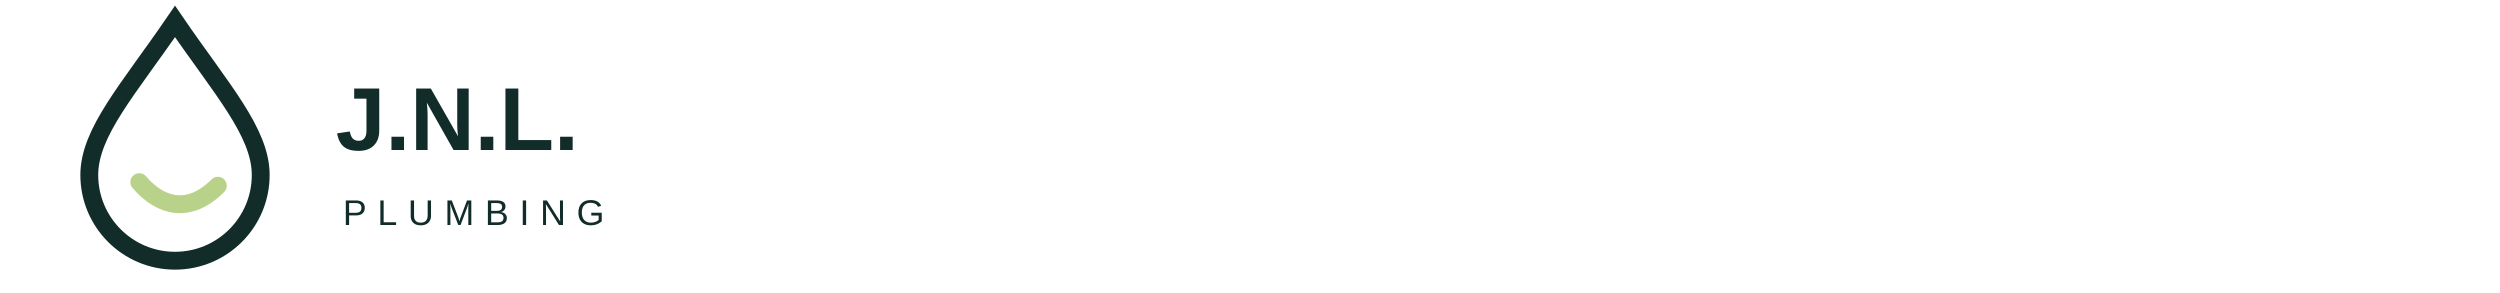
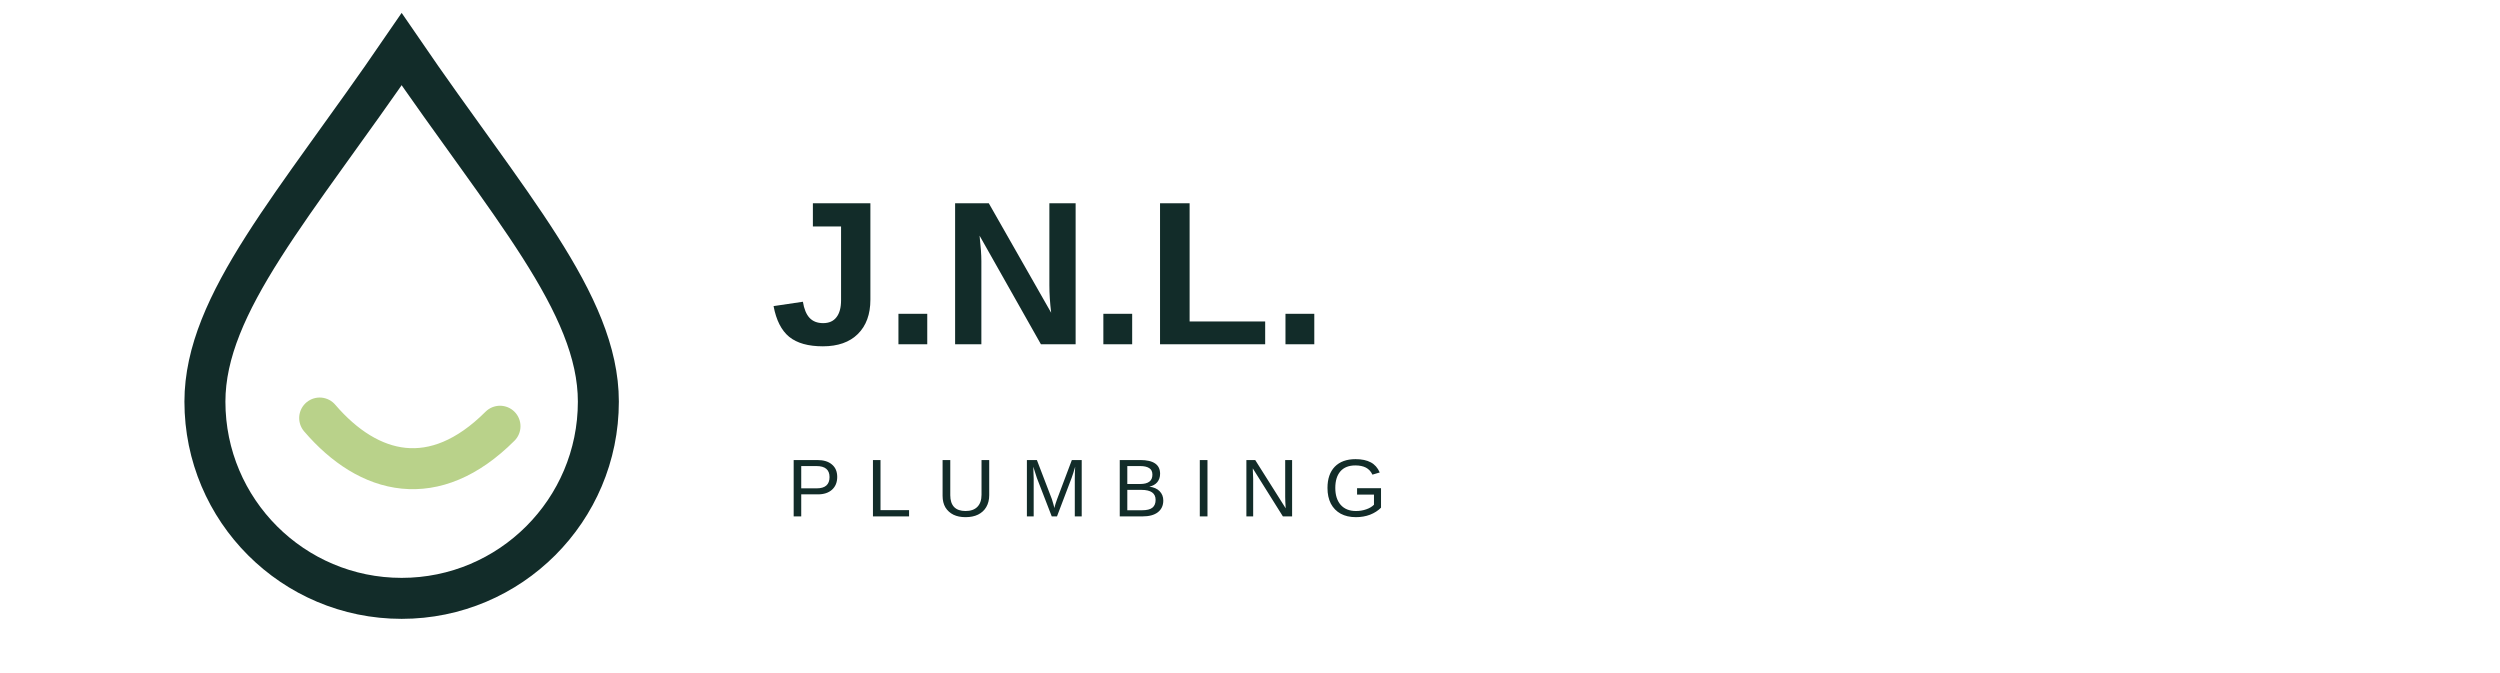
- <svg xmlns="http://www.w3.org/2000/svg" viewBox="0 0 700 82" role="img" aria-label="J.N.L. Plumbing Corp. logo concept C">
+ <svg xmlns="http://www.w3.org/2000/svg" viewBox="0 0 305 82" role="img" aria-label="J.N.L. Plumbing Corp. logo concept C">
  <path d="M49 6c-13 19-24 31-24 43a24 24 0 0 0 48 0C73 37 62 25 49 6Z" fill="none" stroke="#122c29" stroke-width="5" />
  <path d="M39 51c6 7 14 9 22 1" fill="none" stroke="#b9d28a" stroke-width="5" stroke-linecap="round" />
  <text x="94" y="42" fill="#122c29" font-family="Arial,sans-serif" font-size="25" font-weight="800">J.N.L.</text>
  <text x="96" y="63" fill="#122c29" font-family="Arial,sans-serif" font-size="10" letter-spacing="3">PLUMBING</text>
</svg>
